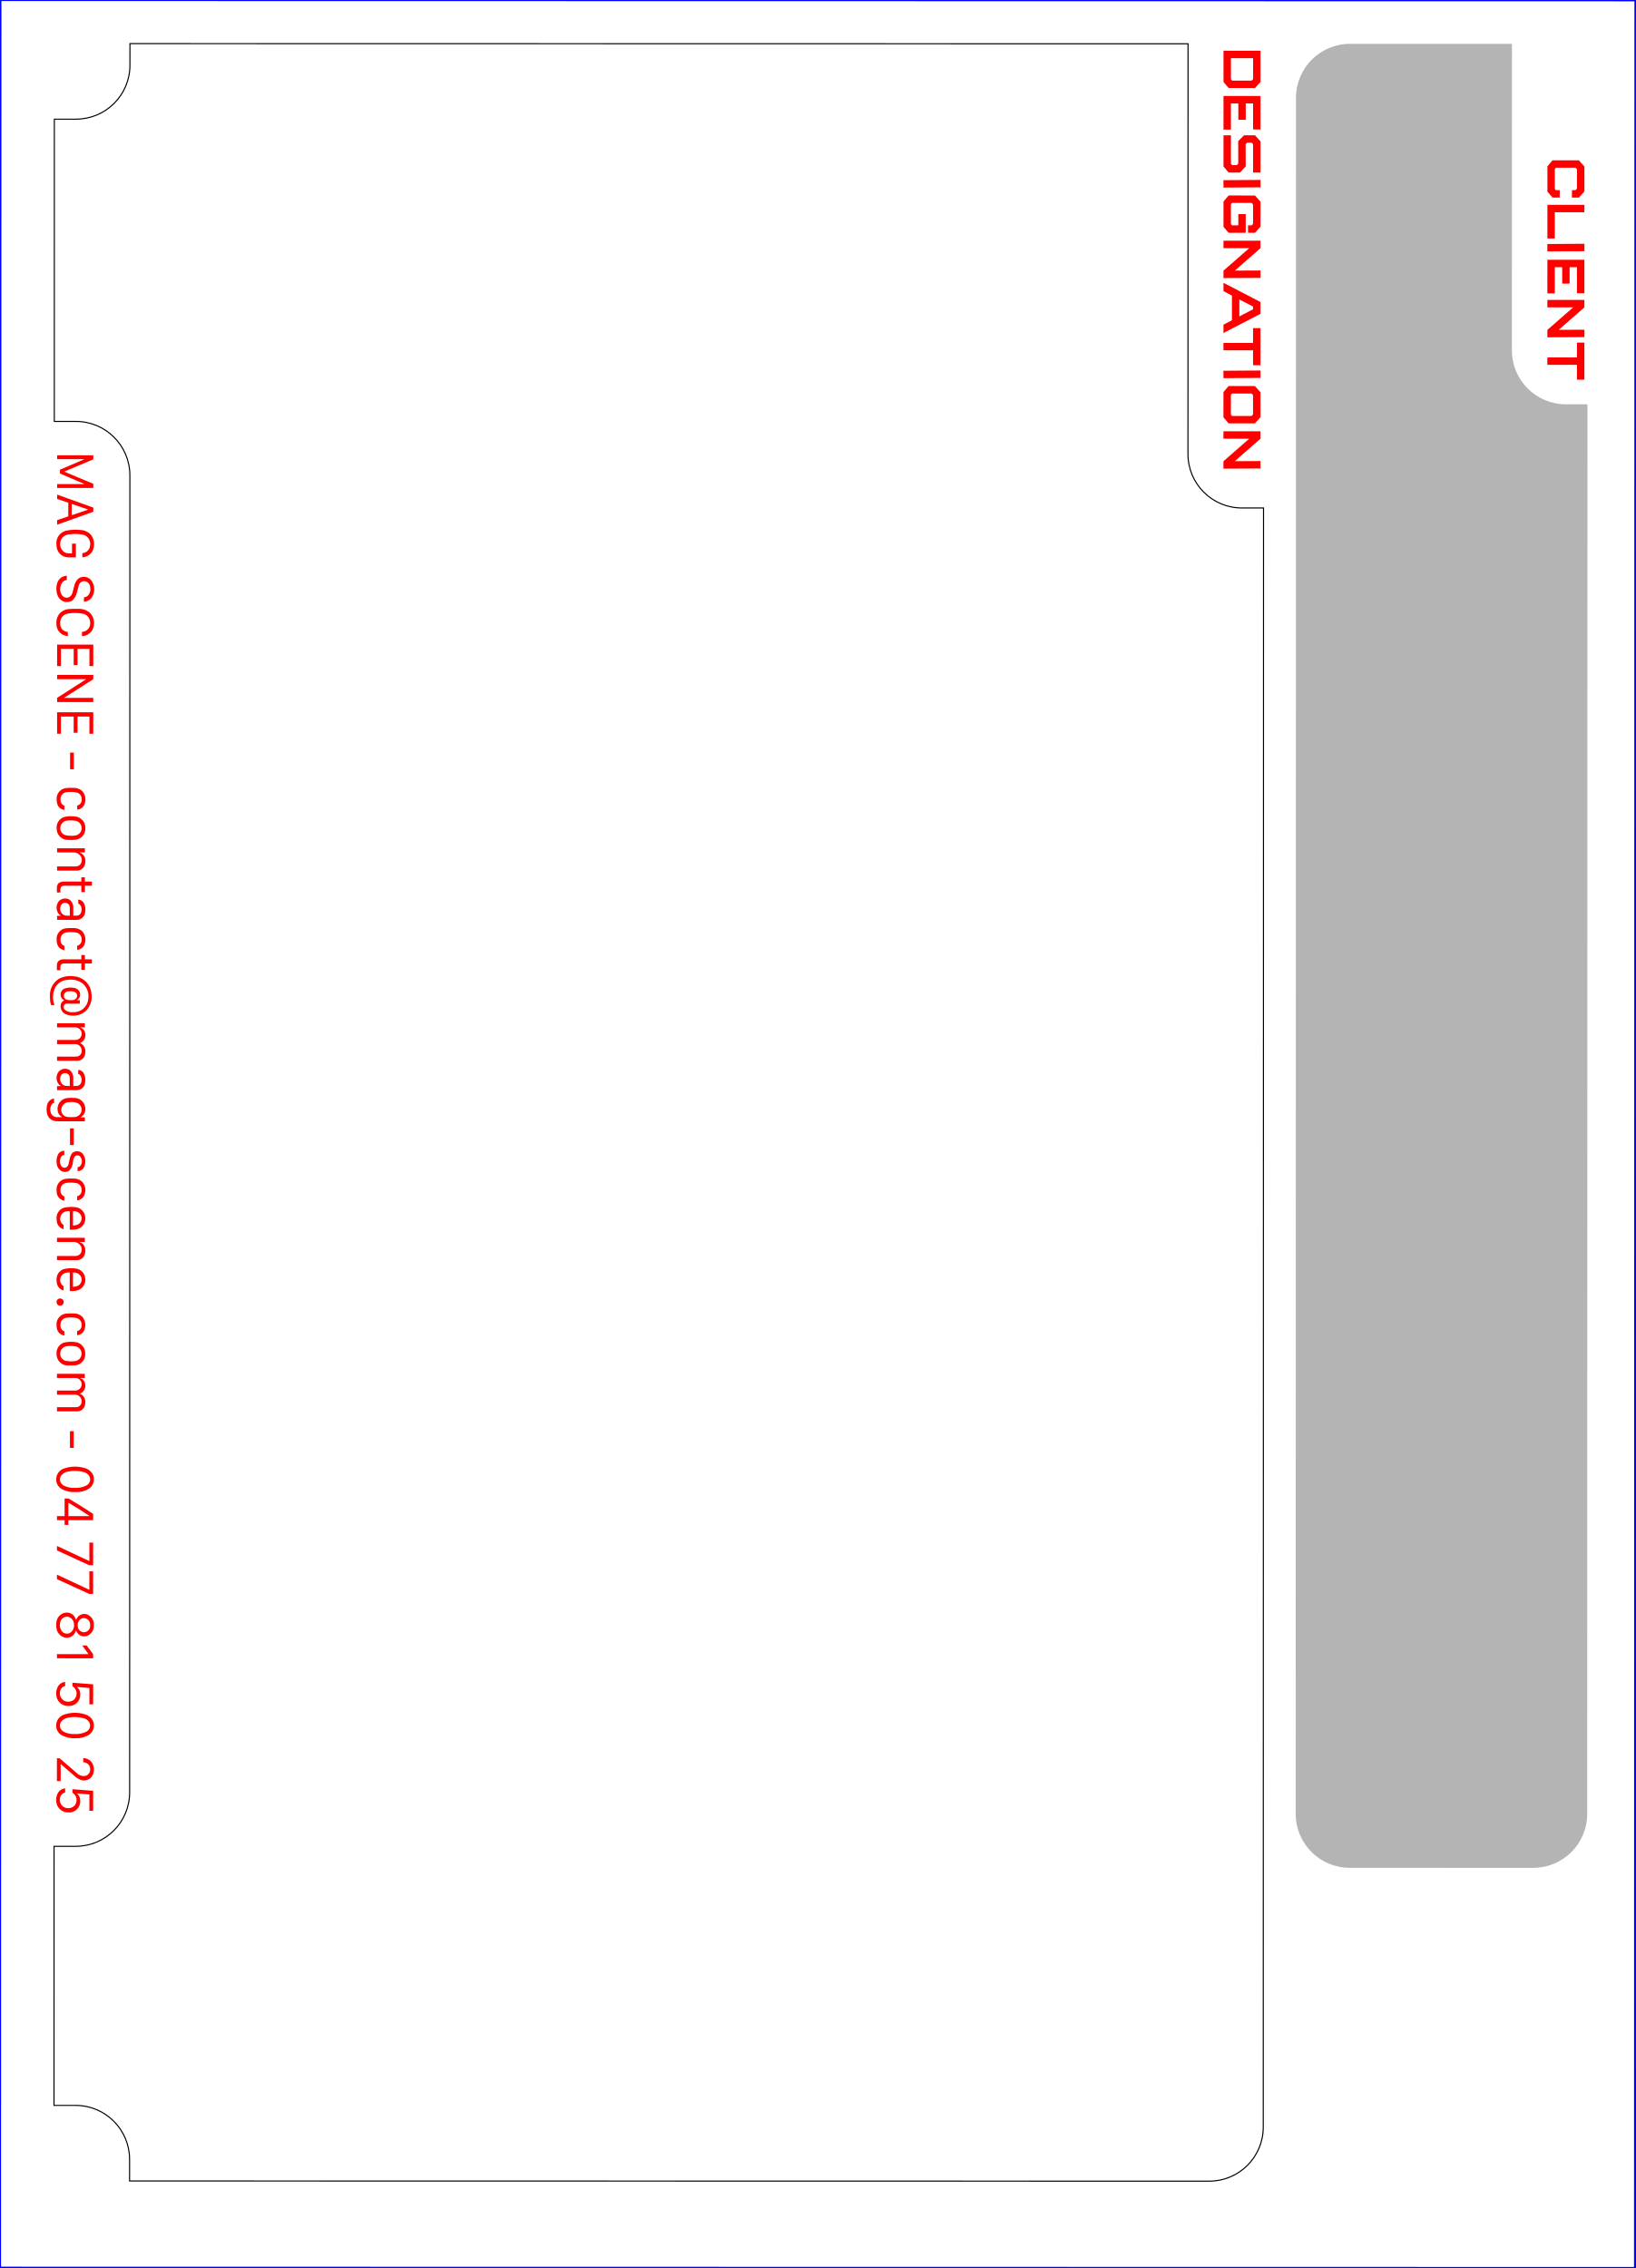
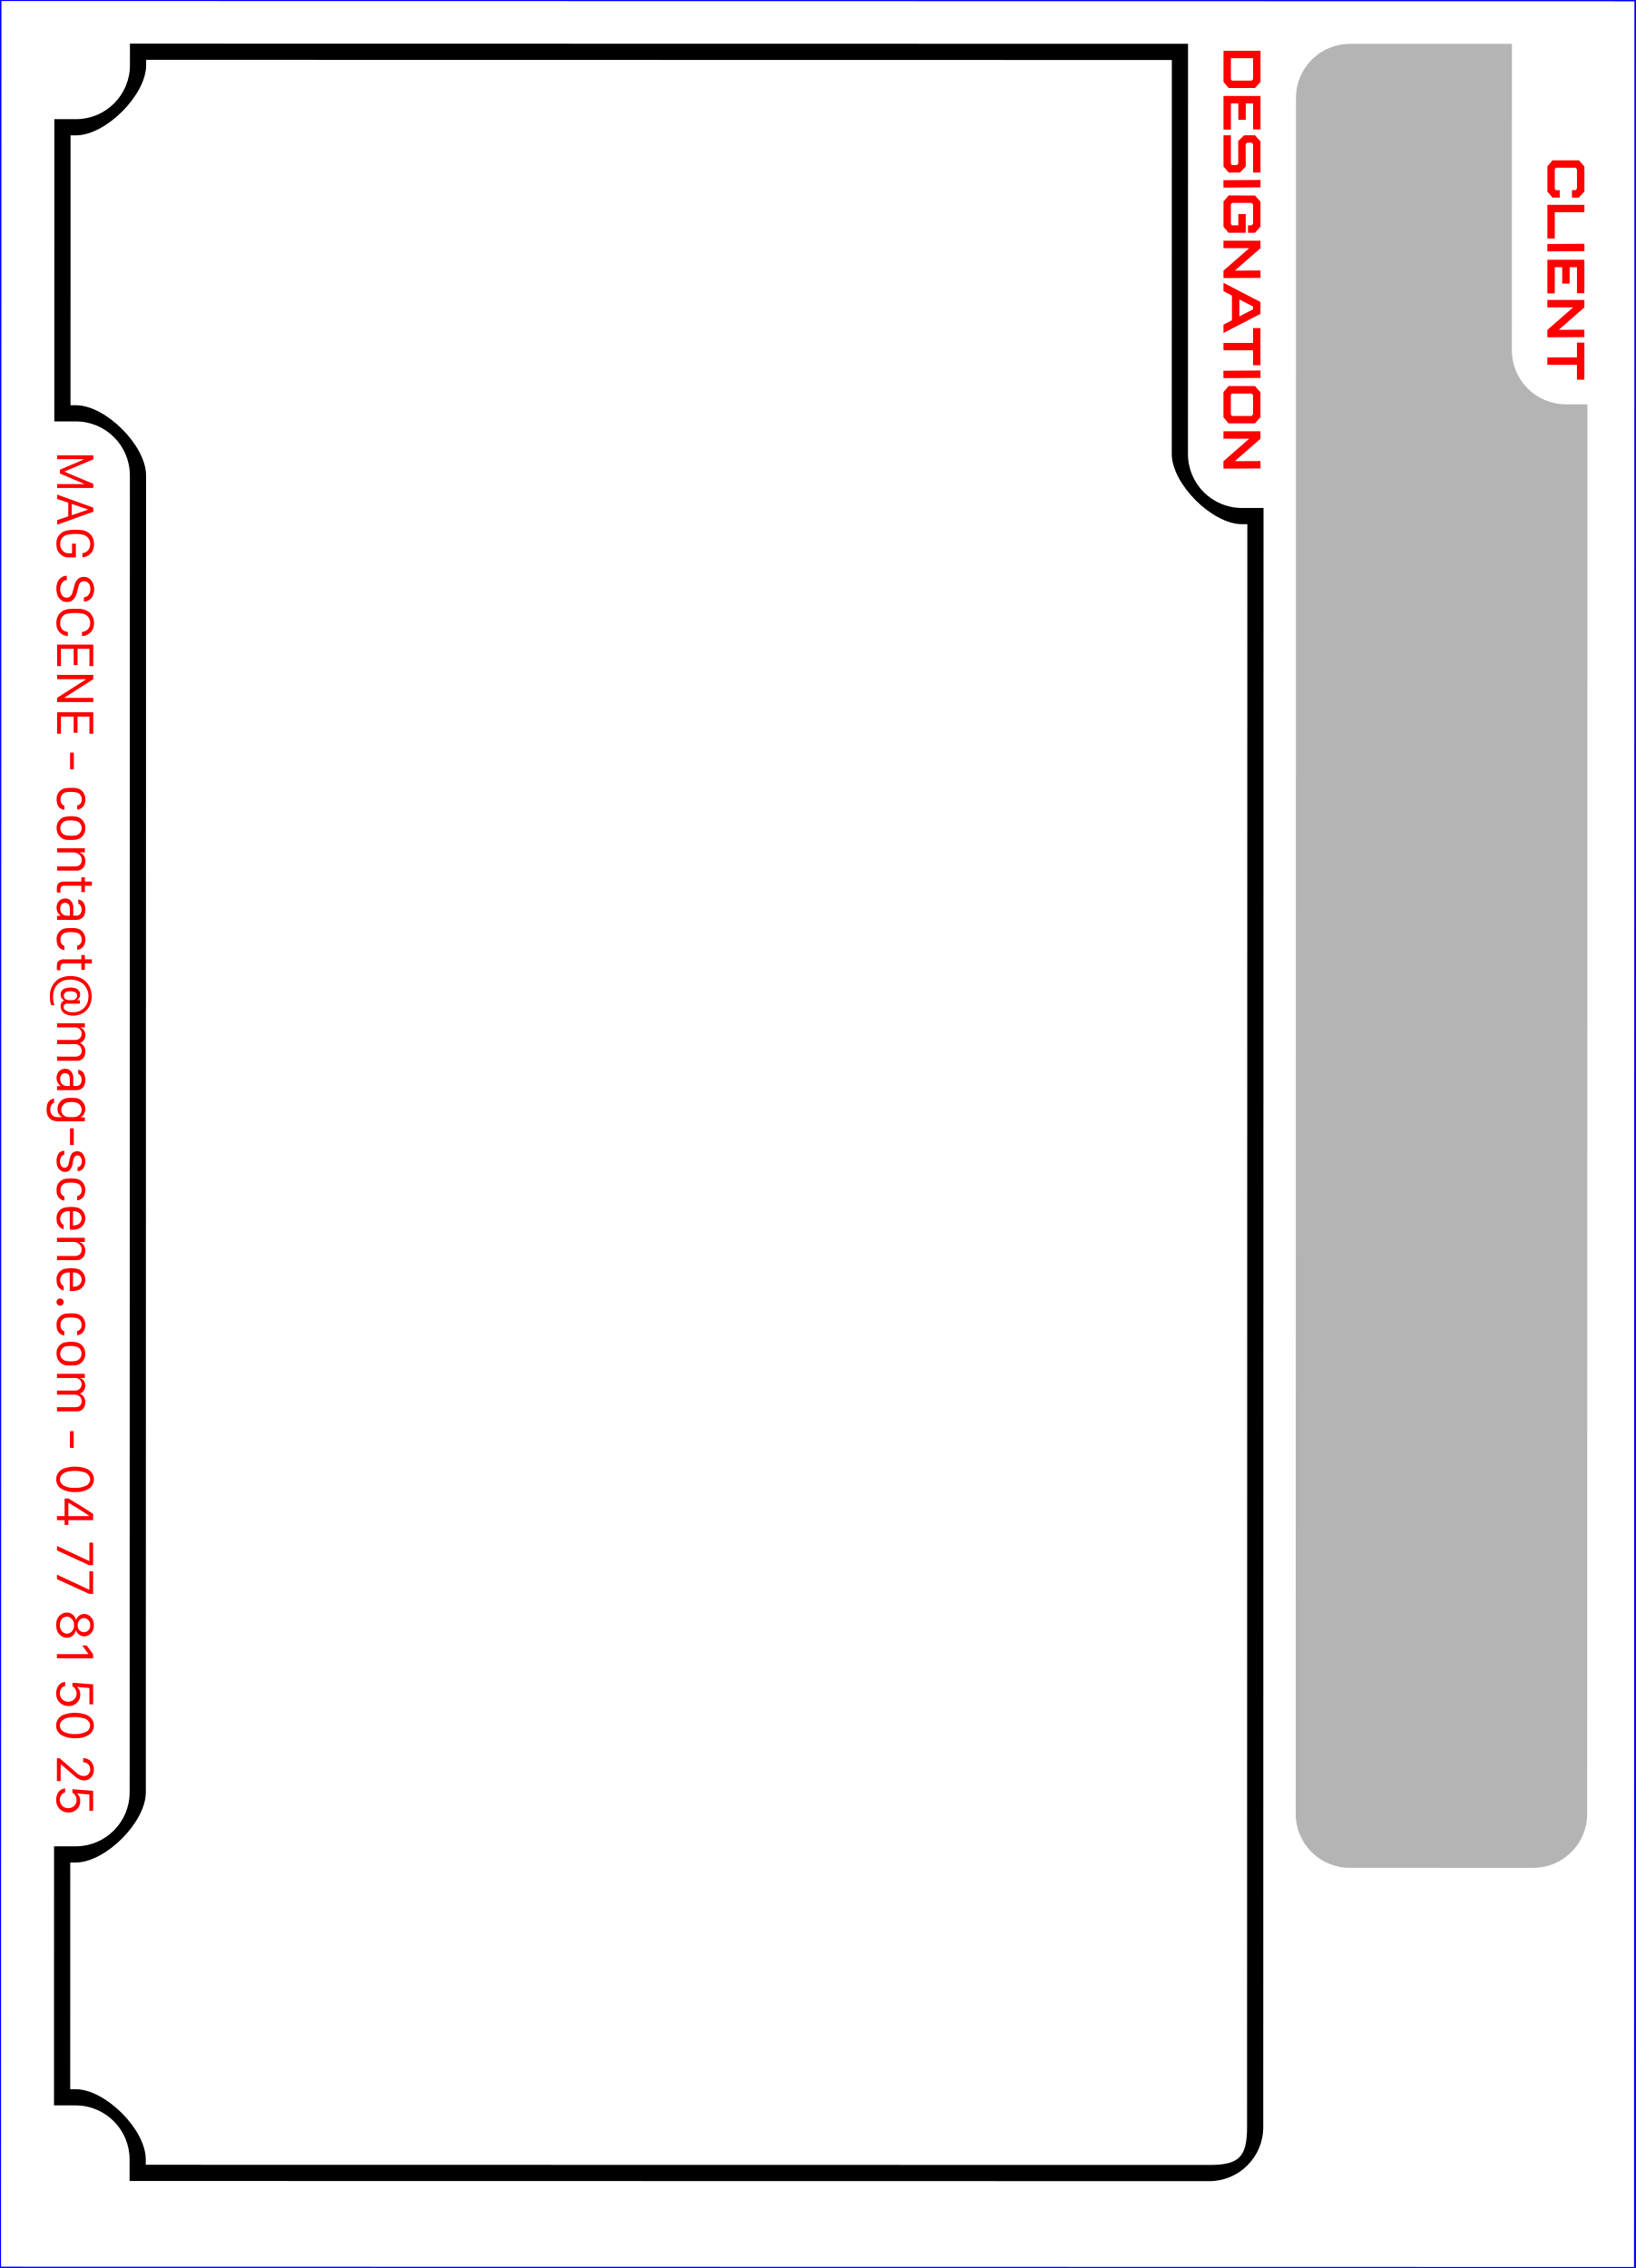
<svg xmlns="http://www.w3.org/2000/svg" width="151.476mm" height="210.103mm" viewBox="26.982 -203.052 151.476 210.103">
  <path transform="matrix(-0.000168,0.961539,0.961539,0.000168,172.7351,-178.0384)" style="stroke:none;fill:#ff0000;fill-rule:evenodd" d="M-1.791,-2.532L-1.815,1.038L-2.529,1.032L-2.505,-2.538L-1.791,-2.532zM3.597,-0.048L5.769,-2.532L6.483,-2.532L6.465,1.038L5.751,1.032L5.763,-1.44L3.603,1.032L2.883,1.032L2.883,-2.532L3.597,-2.532L3.597,-0.048zM-6.975,-2.04L-6.975,-1.344L-7.695,-1.344L-7.695,-1.71L-7.821,-1.818L-9.723,-1.818L-9.855,-1.71L-9.855,0.18L-9.699,0.318L-7.845,0.318L-7.695,0.18L-7.695,-0.168L-6.975,-0.168L-6.975,0.498L-7.569,1.032L-9.975,1.032L-10.569,0.498L-10.569,-2.04L-9.987,-2.532L-7.557,-2.532L-6.975,-2.04zM-3.039,-1.818L-5.565,-1.818L-5.565,1.032L-6.279,1.032L-6.279,-2.532L-3.039,-2.532L-3.039,-1.818zM2.253,-1.818L-0.273,-1.818L-0.273,-1.104L1.311,-1.104L1.311,-0.39L-0.273,-0.39L-0.273,0.318L2.235,0.318L2.235,1.032L-0.987,1.032L-0.987,-2.532L2.253,-2.532L2.253,-1.818zM9.135,0.318L10.569,0.318L10.569,1.032L6.993,1.032L6.993,0.318L8.421,0.318L8.421,-2.532L9.135,-2.532L9.135,0.318z" />
  <path transform="matrix(-0.000168,0.961539,0.961539,0.000168,142.7353,-178.9929)" style="stroke:none;fill:#ff0000;fill-rule:evenodd" d="M-6.948,-2.532L-6.972,1.038L-7.686,1.032L-7.662,-2.538L-6.948,-2.532zM17.244,-0.048L19.416,-2.532L20.13,-2.532L20.112,1.038L19.398,1.032L19.41,-1.44L17.25,1.032L16.53,1.032L16.53,-2.532L17.244,-2.532L17.244,-0.048zM11.412,-2.532L11.388,1.038L10.674,1.032L10.698,-2.538L11.412,-2.532zM-1.116,-0.048L1.056,-2.532L1.77,-2.532L1.752,1.038L1.038,1.032L1.05,-1.44L-1.11,1.032L-1.83,1.032L-1.83,-2.532L-1.116,-2.532L-1.116,-0.048zM-16.542,-2.04L-16.542,0.498L-17.13,1.032L-20.13,1.032L-20.13,-2.532L-17.124,-2.532L-16.542,-2.04zM-8.4,-2.04L-8.4,-0.936L-8.994,-0.39L-11.136,-0.402L-11.274,-0.258L-11.274,0.18L-11.124,0.318L-8.4,0.318L-8.4,1.032L-11.4,1.032L-11.988,0.498L-11.988,-0.552L-11.43,-1.116L-9.27,-1.11L-9.114,-1.248L-9.114,-1.71L-9.246,-1.818L-11.988,-1.818L-11.988,-2.532L-8.982,-2.532L-8.4,-2.04zM-2.592,-2.04L-2.592,-0.39L-4.392,-0.39L-4.392,-1.104L-3.312,-1.104L-3.312,-1.71L-3.438,-1.818L-5.34,-1.818L-5.472,-1.71L-5.472,0.18L-5.316,0.318L-3.462,0.318L-3.312,0.18L-3.312,-0.168L-2.592,-0.168L-2.592,0.498L-3.186,1.032L-5.592,1.032L-6.186,0.498L-6.186,-2.04L-5.604,-2.532L-3.174,-2.532L-2.592,-2.04zM3.456,-1.716L5.832,-1.716L6.258,-2.532L7.062,-2.532L5.214,1.032L4.074,1.032L2.226,-2.532L3.03,-2.532L3.456,-1.716zM8.73,0.318L10.164,0.318L10.164,1.032L6.588,1.032L6.588,0.318L8.016,0.318L8.016,-2.532L8.73,-2.532L8.73,0.318zM-12.534,-1.818L-15.06,-1.818L-15.06,-1.104L-13.476,-1.104L-13.476,-0.39L-15.06,-0.39L-15.06,0.318L-12.552,0.318L-12.552,1.032L-15.774,1.032L-15.774,-2.532L-12.534,-2.532L-12.534,-1.818zM15.768,-2.04L15.768,0.498L15.174,1.032L12.768,1.032L12.174,0.498L12.174,-2.04L12.756,-2.532L15.186,-2.532L15.768,-2.04zM3.828,-1.002L4.512,0.318L4.776,0.318L5.466,-1.002L3.828,-1.002zM13.02,-1.818L12.894,-1.71L12.894,0.18L13.044,0.318L14.898,0.318L15.054,0.18L15.054,-1.71L14.922,-1.818L13.02,-1.818zM-19.416,-1.818L-19.416,0.318L-17.406,0.318L-17.256,0.18L-17.256,-1.71L-17.382,-1.818L-19.416,-1.818z" />
  <path transform="matrix(-0.000175,1,1,0.000175,34.98256,-98.01178)" style="stroke:none;fill:#ff0000;fill-rule:evenodd" d="M-50.256,-2.771L-50.021,-2.723C-49.74,-2.656,-49.5,-2.472,-49.362,-2.217C-49.227,-1.933,-49.242,-1.601,-49.4,-1.33C-49.592,-1.105,-49.853,-0.949,-50.143,-0.888L-50.729,-0.73C-50.879,-0.714,-51.016,-0.637,-51.105,-0.515C-51.193,-0.392,-51.223,-0.237,-51.191,-0.09C-51.117,0.163,-50.887,0.339,-50.623,0.344C-50.337,0.406,-50.04,0.315,-49.838,0.103C-49.761,0.005,-49.714,-0.113,-49.703,-0.237L-49.309,-0.237C-49.308,0.123,-49.525,0.448,-49.859,0.584C-50.351,0.819,-50.935,0.74,-51.347,0.381C-51.63,0.093,-51.685,-0.35,-51.479,-0.699C-51.317,-0.909,-51.086,-1.056,-50.828,-1.113L-50.229,-1.273C-50.007,-1.3,-49.812,-1.434,-49.708,-1.631C-49.622,-1.86,-49.696,-2.118,-49.89,-2.267C-50.287,-2.53,-50.81,-2.489,-51.161,-2.168C-51.246,-2.072,-51.299,-1.95,-51.31,-1.821L-51.705,-1.821C-51.695,-2.219,-51.438,-2.569,-51.062,-2.699C-50.803,-2.786,-50.527,-2.811,-50.256,-2.771zM45.744,-2.771C46.176,-2.733,46.539,-2.43,46.654,-2.011C46.761,-1.585,46.528,-1.146,46.115,-0.996L46.003,-0.96L46.003,-0.94L46.092,-0.905C46.455,-0.74,46.637,-0.329,46.514,0.05C46.363,0.466,45.954,0.732,45.512,0.701C45.114,0.723,44.74,0.512,44.553,0.16C44.379,-0.193,44.495,-0.622,44.823,-0.84C44.883,-0.882,44.949,-0.916,45.018,-0.94L45.018,-0.96L44.93,-0.987C44.504,-1.131,44.26,-1.579,44.369,-2.016C44.475,-2.432,44.833,-2.735,45.261,-2.771C45.421,-2.793,45.584,-2.793,45.744,-2.771zM59.957,-2.371L58.4,-2.371L58.4,-2.341L59.464,-1.112C59.674,-0.904,59.821,-0.641,59.887,-0.354C59.96,0.079,59.705,0.5,59.289,0.636C58.886,0.785,58.434,0.701,58.111,0.417C57.926,0.231,57.825,-0.022,57.832,-0.284L58.217,-0.284L58.217,-0.271C58.208,0.033,58.425,0.297,58.724,0.347C59.016,0.421,59.321,0.28,59.453,0.008C59.541,-0.307,59.451,-0.644,59.217,-0.874L57.843,-2.47L57.843,-2.718L59.957,-2.718L59.957,-2.371zM32.141,-2.781C32.439,-2.75,32.708,-2.585,32.87,-2.333C33.103,-1.924,33.211,-1.457,33.18,-0.987C33.202,-0.555,33.094,-0.127,32.87,0.243C32.572,0.687,31.987,0.836,31.514,0.586C31.281,0.453,31.102,0.245,31.005,-0.005C30.765,-0.678,30.765,-1.412,31.005,-2.085C31.124,-2.419,31.401,-2.672,31.745,-2.759C31.875,-2.788,32.008,-2.795,32.141,-2.781zM-54.388,-2.769C-53.83,-2.707,-53.407,-2.238,-53.404,-1.677L-53.404,-0.982L-54.679,-0.982L-54.679,-1.339L-53.782,-1.339C-53.771,-1.505,-53.776,-1.671,-53.798,-1.836C-53.904,-2.212,-54.26,-2.462,-54.65,-2.432C-55.063,-2.451,-55.429,-2.165,-55.51,-1.759C-55.604,-1.276,-55.602,-0.779,-55.504,-0.296C-55.38,0.147,-54.936,0.421,-54.483,0.333C-54.111,0.294,-53.82,-0.009,-53.798,-0.383L-53.413,-0.383C-53.428,-0.012,-53.625,0.328,-53.938,0.527C-54.4,0.778,-54.959,0.759,-55.403,0.479C-55.706,0.254,-55.901,-0.089,-55.937,-0.465C-55.995,-0.946,-55.974,-1.433,-55.875,-1.907C-55.732,-2.458,-55.214,-2.829,-54.646,-2.788L-54.388,-2.769zM-47.192,-2.782C-46.612,-2.772,-46.139,-2.309,-46.118,-1.729L-46.503,-1.729L-46.517,-1.871C-46.609,-2.232,-46.952,-2.471,-47.323,-2.432C-47.726,-2.456,-48.089,-2.189,-48.186,-1.797C-48.282,-1.308,-48.281,-0.805,-48.186,-0.315C-48.096,0.077,-47.742,0.353,-47.339,0.345C-47.126,0.359,-46.916,0.285,-46.758,0.141C-46.6,-0.003,-46.508,-0.205,-46.503,-0.419L-46.118,-0.419C-46.117,-0.016,-46.337,0.355,-46.689,0.55C-47.218,0.825,-47.863,0.726,-48.286,0.305C-48.536,-0.007,-48.661,-0.401,-48.637,-0.8C-48.648,-1.082,-48.641,-1.364,-48.616,-1.645C-48.586,-2.014,-48.398,-2.352,-48.101,-2.573C-47.831,-2.745,-47.51,-2.819,-47.192,-2.782zM54.945,-2.781C55.244,-2.75,55.512,-2.585,55.674,-2.333C55.907,-1.924,56.015,-1.457,55.984,-0.987C56.006,-0.555,55.898,-0.127,55.674,0.243C55.376,0.688,54.791,0.836,54.318,0.586C54.086,0.453,53.906,0.245,53.809,-0.005C53.569,-0.678,53.569,-1.412,53.809,-2.085C53.928,-2.419,54.206,-2.672,54.549,-2.759C54.679,-2.788,54.813,-2.795,54.945,-2.781zM61.866,-2.779C62.453,-2.725,62.893,-2.218,62.864,-1.629C62.876,-1.342,62.768,-1.063,62.565,-0.859C62.362,-0.655,62.083,-0.546,61.796,-0.557C61.54,-0.543,61.293,-0.648,61.125,-0.841L61.102,-0.841L61.194,0.289L62.707,0.289L62.707,0.636L60.856,0.636L60.708,-1.282L61.03,-1.282L61.142,-1.137C61.44,-0.829,61.928,-0.814,62.246,-1.102C62.503,-1.379,62.542,-1.793,62.341,-2.112C62.103,-2.454,61.64,-2.553,61.283,-2.339C61.142,-2.258,61.043,-2.119,61.012,-1.958L60.633,-1.958C60.658,-2.261,60.842,-2.527,61.116,-2.657C61.349,-2.77,61.609,-2.812,61.866,-2.779zM52.002,-2.779C52.589,-2.725,53.029,-2.218,53,-1.629C53.012,-1.342,52.904,-1.063,52.701,-0.859C52.499,-0.655,52.219,-0.546,51.932,-0.557C51.677,-0.543,51.429,-0.648,51.261,-0.841L51.238,-0.841L51.331,0.289L52.843,0.289L52.843,0.636L50.992,0.636L50.844,-1.282L51.166,-1.282L51.277,-1.137C51.576,-0.829,52.064,-0.814,52.382,-1.102C52.639,-1.379,52.678,-1.793,52.477,-2.112C52.238,-2.454,51.776,-2.553,51.418,-2.339C51.277,-2.257,51.179,-2.119,51.148,-1.958L50.769,-1.958C50.794,-2.261,50.978,-2.527,51.252,-2.657C51.485,-2.77,51.745,-2.812,52.002,-2.779zM-42.122,-0.041L-42.108,-0.041L-40.392,-2.718L-40.001,-2.718L-40.001,0.631L-40.392,0.631L-40.392,-2.046L-40.409,-2.046L-42.122,0.631L-42.517,0.631L-42.517,-2.718L-42.122,-2.718L-42.122,-0.041zM-37.065,-2.362L-38.661,-2.362L-38.661,-1.183L-37.155,-1.183L-37.155,-0.827L-38.661,-0.827L-38.661,0.275L-37.065,0.275L-37.065,0.631L-39.055,0.631L-39.055,-2.718L-37.065,-2.718L-37.065,-2.362zM39.957,0.266L39.957,0.631L37.865,0.631L37.865,0.284L39.564,0.284L39.564,0.257L38.174,-2.718L38.588,-2.718L39.957,0.266zM42.616,0.266L42.616,0.631L40.524,0.631L40.524,0.284L42.224,0.284L42.224,0.257L40.833,-2.718L41.248,-2.718L42.616,0.266zM-62.506,-0.223L-62.488,-0.223L-61.526,-2.461L-61.174,-2.461L-60.219,-0.223L-60.194,-0.223L-60.194,-2.718L-59.838,-2.718L-59.838,0.631L-60.219,0.631L-61.343,-2.051L-61.356,-2.051L-62.488,0.631L-62.864,0.631L-62.864,-2.718L-62.506,-2.718L-62.506,-0.223zM-43.337,-2.362L-44.933,-2.362L-44.933,-1.183L-43.427,-1.183L-43.427,-0.827L-44.933,-0.827L-44.933,0.275L-43.337,0.275L-43.337,0.631L-45.327,0.631L-45.327,-2.718L-43.337,-2.718L-43.337,-2.362zM48.579,0.631L48.193,0.631L47.396,0.036L47.396,-0.372L48.175,0.189L48.193,0.189L48.193,-2.718L48.579,-2.718L48.579,0.631zM-58.47,-1.686L-57.203,-1.686L-56.856,-2.718L-56.433,-2.718L-57.634,0.631L-58.015,0.631L-59.22,-2.718L-58.817,-2.718L-58.47,-1.686zM35.783,-2.01L36.225,-2.01L36.225,-1.663L35.783,-1.663L35.783,0.631L35.201,0.631C34.703,-0.117,34.228,-0.88,33.779,-1.659L33.779,-2.01L35.409,-2.01L35.409,-2.718L35.783,-2.718L35.783,-2.01zM-15.282,-2.736L-15.162,-2.722L-15.162,-2.405L-15.259,-2.411C-15.409,-2.436,-15.563,-2.41,-15.695,-2.335C-15.765,-2.246,-15.798,-2.132,-15.787,-2.019L-15.787,-0.471L-15.201,-0.471L-15.201,-0.142L-15.787,-0.142L-15.787,0.505L-16.172,0.505L-16.172,-0.142L-16.566,-0.142L-16.566,-0.471L-16.172,-0.471L-16.172,-2.001C-16.193,-2.197,-16.146,-2.394,-16.04,-2.559C-15.942,-2.664,-15.806,-2.725,-15.662,-2.73C-15.536,-2.741,-15.408,-2.743,-15.282,-2.736zM-22.482,-2.736L-22.362,-2.722L-22.362,-2.405L-22.459,-2.411C-22.609,-2.436,-22.763,-2.41,-22.896,-2.335C-22.966,-2.246,-22.998,-2.132,-22.987,-2.019L-22.987,-0.471L-22.401,-0.471L-22.401,-0.142L-22.987,-0.142L-22.987,0.505L-23.372,0.505L-23.372,-0.142L-23.767,-0.142L-23.767,-0.471L-23.372,-0.471L-23.372,-2.001C-23.393,-2.197,-23.347,-2.394,-23.24,-2.559C-23.142,-2.664,-23.006,-2.725,-22.862,-2.73C-22.736,-2.741,-22.609,-2.743,-22.482,-2.736zM-12.479,-3.371C-12.29,-3.369,-12.102,-3.331,-11.926,-3.261L-11.926,-2.957L-12.086,-3.012C-12.547,-3.14,-13.038,-3.112,-13.48,-2.93C-13.952,-2.705,-14.259,-2.234,-14.273,-1.711C-14.344,-1.23,-14.222,-0.74,-13.934,-0.348C-13.571,0.073,-13.012,0.27,-12.466,0.167C-11.748,0.091,-11.219,-0.544,-11.275,-1.264C-11.246,-1.523,-11.321,-1.782,-11.483,-1.986C-11.608,-2.128,-11.822,-2.148,-11.972,-2.032C-12.033,-1.972,-12.067,-1.889,-12.063,-1.803L-12.063,-0.611L-12.39,-0.611L-12.39,-0.883L-12.411,-0.883L-12.47,-0.772C-12.669,-0.552,-13,-0.513,-13.246,-0.68C-13.401,-0.791,-13.503,-0.962,-13.525,-1.152C-13.585,-1.453,-13.56,-1.766,-13.451,-2.053C-13.319,-2.329,-13.001,-2.46,-12.712,-2.358C-12.56,-2.316,-12.436,-2.205,-12.377,-2.058L-12.354,-2.058L-12.334,-2.121C-12.223,-2.309,-12.012,-2.414,-11.795,-2.389C-11.491,-2.382,-11.217,-2.202,-11.091,-1.924C-10.816,-1.283,-10.94,-0.541,-11.409,-0.025C-11.837,0.376,-12.427,0.557,-13.007,0.466C-13.851,0.392,-14.521,-0.277,-14.595,-1.122C-14.667,-1.597,-14.594,-2.084,-14.385,-2.517C-14.04,-3.089,-13.404,-3.421,-12.737,-3.378L-12.479,-3.371zM45.376,-0.79L45.254,-0.759C44.973,-0.67,44.806,-0.381,44.87,-0.093C44.948,0.192,45.217,0.381,45.512,0.358C45.676,0.376,45.841,0.325,45.965,0.216C46.09,0.107,46.163,-0.049,46.167,-0.214C46.167,-0.51,45.943,-0.759,45.648,-0.79C45.558,-0.803,45.467,-0.803,45.376,-0.79zM54.636,-2.418L54.483,-2.351C54.261,-2.183,54.115,-1.934,54.076,-1.658C53.984,-1.174,54.006,-0.677,54.142,-0.204C54.21,0.045,54.394,0.244,54.636,0.331C54.935,0.412,55.249,0.27,55.386,-0.007C55.549,-0.347,55.623,-0.723,55.599,-1.1C55.616,-1.44,55.542,-1.78,55.386,-2.083C55.248,-2.359,54.934,-2.5,54.636,-2.418zM31.832,-2.418L31.679,-2.351C31.457,-2.183,31.311,-1.934,31.272,-1.658C31.18,-1.174,31.202,-0.677,31.338,-0.204C31.405,0.045,31.59,0.244,31.832,0.331C32.13,0.412,32.444,0.27,32.582,-0.007C32.745,-0.347,32.818,-0.723,32.794,-1.1C32.812,-1.44,32.738,-1.78,32.582,-2.083C32.444,-2.359,32.13,-2.5,31.832,-2.418zM34.183,-1.663L34.183,-1.634C34.562,-0.982,34.964,-0.344,35.388,0.279L35.409,0.279L35.409,-1.663L34.183,-1.663zM-58.357,-1.368L-57.841,0.149L-57.828,0.149L-57.312,-1.368L-58.357,-1.368zM-4.953,-2.736L-4.749,-2.663C-4.621,-2.596,-4.514,-2.495,-4.439,-2.371L-4.426,-2.371L-4.426,-2.718L-4.05,-2.718L-4.05,-0.949C-4.037,-0.739,-4.107,-0.532,-4.248,-0.375C-4.388,-0.219,-4.585,-0.125,-4.795,-0.114C-5.09,-0.062,-5.394,-0.117,-5.653,-0.267C-5.818,-0.378,-5.921,-0.559,-5.932,-0.757L-5.558,-0.757L-5.486,-0.622C-5.325,-0.471,-5.099,-0.41,-4.883,-0.456C-4.757,-0.461,-4.638,-0.515,-4.554,-0.609C-4.471,-0.703,-4.43,-0.828,-4.439,-0.953L-4.439,-1.217L-5.129,-1.217C-5.44,-1.188,-5.744,-1.324,-5.929,-1.575C-6.105,-1.891,-6.051,-2.285,-5.796,-2.542C-5.562,-2.737,-5.249,-2.81,-4.953,-2.736zM-20.728,-2.736L-20.524,-2.663C-20.396,-2.596,-20.289,-2.495,-20.215,-2.371L-20.201,-2.371L-20.201,-2.718L-19.825,-2.718L-19.825,-0.949C-19.812,-0.739,-19.883,-0.532,-20.023,-0.375C-20.163,-0.218,-20.36,-0.125,-20.57,-0.114C-20.865,-0.062,-21.169,-0.116,-21.428,-0.267C-21.593,-0.378,-21.696,-0.559,-21.707,-0.757L-21.333,-0.757L-21.261,-0.622C-21.008,-0.404,-20.641,-0.383,-20.365,-0.572C-20.259,-0.669,-20.204,-0.81,-20.215,-0.953L-20.215,-1.217L-20.904,-1.217C-21.215,-1.188,-21.519,-1.324,-21.705,-1.575C-21.88,-1.891,-21.826,-2.285,-21.571,-2.542C-21.337,-2.738,-21.024,-2.81,-20.728,-2.736zM-17.79,-2.747L-17.597,-2.707C-17.284,-2.627,-17.055,-2.359,-17.026,-2.037L-17.411,-2.037L-17.441,-2.122C-17.556,-2.319,-17.779,-2.428,-18.006,-2.398C-18.328,-2.417,-18.613,-2.188,-18.663,-1.87C-18.71,-1.547,-18.702,-1.218,-18.639,-0.898C-18.565,-0.614,-18.299,-0.423,-18.006,-0.444C-17.736,-0.41,-17.484,-0.59,-17.429,-0.856L-17.044,-0.856C-17.072,-0.529,-17.297,-0.252,-17.612,-0.159C-18.017,-0.016,-18.468,-0.11,-18.783,-0.401C-18.978,-0.621,-19.08,-0.909,-19.065,-1.204C-19.076,-1.434,-19.071,-1.665,-19.048,-1.894C-18.987,-2.412,-18.531,-2.793,-18.011,-2.761L-17.79,-2.747zM-2.035,-3.668C-1.684,-3.649,-1.375,-3.43,-1.241,-3.105C-1.19,-2.961,-1.165,-2.81,-1.167,-2.657L-1.167,-0.142L-1.532,-0.142L-1.532,-0.527L-1.55,-0.527L-1.594,-0.445C-1.807,-0.164,-2.167,-0.036,-2.51,-0.12C-3.008,-0.214,-3.358,-0.664,-3.329,-1.169C-3.355,-1.416,-3.343,-1.666,-3.294,-1.91C-3.17,-2.429,-2.658,-2.759,-2.133,-2.657C-1.894,-2.63,-1.684,-2.483,-1.575,-2.267L-1.55,-2.267L-1.55,-2.662C-1.535,-2.823,-1.582,-2.985,-1.685,-3.11C-1.788,-3.236,-1.937,-3.314,-2.099,-3.331C-2.327,-3.381,-2.566,-3.328,-2.753,-3.188C-2.813,-3.139,-2.854,-3.071,-2.869,-2.995L-3.272,-2.995C-3.232,-3.31,-2.999,-3.566,-2.689,-3.636C-2.475,-3.687,-2.253,-3.698,-2.035,-3.668zM-26.074,-1.273C-26.104,-0.956,-25.943,-0.652,-25.665,-0.496C-25.42,-0.38,-25.129,-0.42,-24.926,-0.6C-24.817,-0.731,-24.762,-0.9,-24.774,-1.07L-24.774,-2.718L-24.389,-2.718L-24.389,-0.949C-24.351,-0.53,-24.658,-0.158,-25.076,-0.115C-25.353,-0.054,-25.643,-0.123,-25.862,-0.303C-25.95,-0.391,-26.014,-0.499,-26.049,-0.618L-26.074,-0.618L-26.074,-0.142L-26.458,-0.142L-26.458,-2.718L-26.074,-2.718L-26.074,-1.273zM-28.095,-2.742L-27.888,-2.686C-27.464,-2.516,-27.198,-2.09,-27.232,-1.634C-27.222,-1.415,-27.228,-1.195,-27.251,-0.978C-27.328,-0.452,-27.793,-0.072,-28.323,-0.102C-28.854,-0.08,-29.315,-0.46,-29.397,-0.985C-29.451,-1.359,-29.432,-1.739,-29.341,-2.105C-29.181,-2.523,-28.769,-2.788,-28.323,-2.761L-28.095,-2.742zM22.613,-1.052C22.597,-0.839,22.702,-0.636,22.883,-0.522C23.064,-0.409,23.293,-0.403,23.48,-0.506C23.667,-0.61,23.782,-0.807,23.778,-1.021L23.778,-2.718L24.161,-2.718L24.161,-1.057C24.154,-0.894,24.215,-0.735,24.329,-0.618C24.442,-0.5,24.599,-0.435,24.763,-0.437C25.034,-0.411,25.277,-0.606,25.311,-0.876L25.319,-0.996L25.319,-2.718L25.705,-2.718L25.705,-0.904C25.719,-0.711,25.659,-0.52,25.535,-0.373C25.411,-0.225,25.233,-0.133,25.041,-0.114C24.687,-0.028,24.317,-0.176,24.119,-0.482L24.068,-0.583L24.048,-0.583L24.012,-0.484C23.824,-0.163,23.438,-0.015,23.083,-0.129C22.869,-0.178,22.698,-0.339,22.638,-0.55L22.613,-0.55L22.613,-0.142L22.229,-0.142L22.229,-2.718L22.613,-2.718L22.613,-1.052zM-30.777,-2.747L-30.584,-2.707C-30.271,-2.627,-30.042,-2.359,-30.014,-2.037L-30.399,-2.037L-30.428,-2.122C-30.544,-2.319,-30.767,-2.428,-30.994,-2.398C-31.316,-2.418,-31.6,-2.189,-31.65,-1.87C-31.697,-1.547,-31.689,-1.218,-31.626,-0.898C-31.552,-0.614,-31.286,-0.423,-30.994,-0.444C-30.723,-0.41,-30.472,-0.59,-30.417,-0.856L-30.032,-0.856C-30.06,-0.529,-30.285,-0.252,-30.6,-0.159C-31.005,-0.016,-31.455,-0.11,-31.77,-0.401C-31.966,-0.621,-32.068,-0.909,-32.053,-1.204C-32.065,-1.434,-32.058,-1.665,-32.035,-1.894C-31.974,-2.412,-31.519,-2.793,-30.999,-2.761L-30.777,-2.747zM20.592,-2.742C21.122,-2.651,21.496,-2.17,21.454,-1.634C21.464,-1.415,21.458,-1.196,21.436,-0.978C21.359,-0.452,20.894,-0.072,20.364,-0.102C19.833,-0.08,19.371,-0.46,19.29,-0.985C19.236,-1.359,19.255,-1.739,19.346,-2.105C19.506,-2.523,19.918,-2.788,20.364,-2.761L20.592,-2.742zM17.909,-2.747C18.25,-2.728,18.545,-2.502,18.652,-2.178L18.673,-2.037L18.288,-2.037L18.258,-2.122C18.143,-2.32,17.92,-2.428,17.693,-2.398C17.371,-2.418,17.087,-2.188,17.037,-1.87C16.99,-1.547,16.998,-1.218,17.061,-0.898C17.135,-0.614,17.401,-0.424,17.693,-0.444C17.963,-0.409,18.215,-0.589,18.27,-0.856L18.655,-0.856C18.627,-0.529,18.402,-0.252,18.087,-0.159C17.682,-0.016,17.232,-0.11,16.917,-0.401C16.721,-0.621,16.619,-0.909,16.634,-1.204C16.623,-1.434,16.629,-1.665,16.651,-1.894C16.712,-2.412,17.168,-2.793,17.688,-2.761L17.909,-2.747zM13.749,-2.745C14.112,-2.715,14.419,-2.46,14.513,-2.107L14.105,-2.107L14.077,-2.169C13.876,-2.416,13.533,-2.497,13.243,-2.365C12.98,-2.236,12.821,-1.96,12.843,-1.667L12.843,-1.537L14.552,-1.537C14.58,-1.277,14.556,-1.014,14.479,-0.765C14.299,-0.28,13.787,-0.004,13.283,-0.121C12.855,-0.201,12.528,-0.548,12.474,-0.98C12.422,-1.354,12.44,-1.734,12.527,-2.101C12.674,-2.523,13.087,-2.794,13.533,-2.761L13.749,-2.745zM2.727,-2.748C3.03,-2.733,3.304,-2.562,3.451,-2.296C3.569,-2.063,3.547,-1.783,3.393,-1.571C3.181,-1.379,2.909,-1.266,2.623,-1.251L2.614,-1.246L2.571,-1.239C2.387,-1.231,2.21,-1.163,2.067,-1.045C1.965,-0.918,1.963,-0.739,2.061,-0.609C2.303,-0.376,2.676,-0.35,2.948,-0.547C3.031,-0.613,3.082,-0.709,3.092,-0.813L3.453,-0.813C3.454,-0.56,3.308,-0.328,3.079,-0.219C2.645,-0,2.122,-0.075,1.767,-0.407C1.553,-0.672,1.557,-1.052,1.777,-1.312C1.941,-1.435,2.131,-1.516,2.333,-1.548L2.701,-1.627C2.863,-1.641,3.011,-1.726,3.104,-1.859C3.18,-2.016,3.135,-2.204,2.998,-2.311C2.708,-2.497,2.334,-2.487,2.055,-2.286C1.996,-2.22,1.958,-2.138,1.947,-2.051L1.568,-2.051C1.562,-2.317,1.722,-2.558,1.969,-2.656C2.209,-2.755,2.471,-2.786,2.727,-2.748zM10.011,-1.273C9.981,-0.956,10.141,-0.651,10.42,-0.496C10.665,-0.38,10.955,-0.42,11.159,-0.6C11.268,-0.731,11.323,-0.9,11.311,-1.07L11.311,-2.718L11.696,-2.718L11.696,-0.949C11.734,-0.53,11.427,-0.158,11.009,-0.115C10.732,-0.054,10.442,-0.123,10.222,-0.303C10.135,-0.391,10.071,-0.499,10.035,-0.618L10.011,-0.618L10.011,-0.142L9.627,-0.142L9.627,-2.718L10.011,-2.718L10.011,-1.273zM-9.864,-1.052C-9.88,-0.839,-9.775,-0.636,-9.594,-0.523C-9.413,-0.409,-9.184,-0.403,-8.997,-0.507C-8.81,-0.61,-8.694,-0.807,-8.699,-1.021L-8.699,-2.718L-8.316,-2.718L-8.316,-1.057C-8.323,-0.894,-8.262,-0.735,-8.148,-0.618C-8.034,-0.501,-7.877,-0.435,-7.714,-0.437C-7.443,-0.411,-7.2,-0.606,-7.167,-0.876L-7.157,-0.996L-7.157,-2.718L-6.772,-2.718L-6.772,-0.904C-6.757,-0.711,-6.817,-0.52,-6.942,-0.373C-7.066,-0.225,-7.244,-0.133,-7.436,-0.114C-7.79,-0.028,-8.16,-0.176,-8.357,-0.482L-8.408,-0.583L-8.429,-0.583L-8.464,-0.484C-8.652,-0.163,-9.038,-0.015,-9.393,-0.129C-9.607,-0.178,-9.778,-0.339,-9.839,-0.55L-9.864,-0.55L-9.864,-0.142L-10.247,-0.142L-10.247,-2.718L-9.864,-2.718L-9.864,-1.052zM5.416,-2.747C5.756,-2.728,6.051,-2.502,6.158,-2.178L6.179,-2.037L5.794,-2.037L5.765,-2.122C5.649,-2.319,5.426,-2.428,5.199,-2.398C4.877,-2.418,4.592,-2.189,4.543,-1.87C4.496,-1.547,4.504,-1.218,4.566,-0.898C4.641,-0.614,4.907,-0.423,5.199,-0.444C5.469,-0.41,5.721,-0.59,5.776,-0.856L6.161,-0.856C6.133,-0.529,5.908,-0.252,5.593,-0.159C5.188,-0.016,4.738,-0.11,4.423,-0.401C4.227,-0.621,4.125,-0.909,4.14,-1.204C4.128,-1.434,4.134,-1.665,4.158,-1.894C4.218,-2.412,4.674,-2.793,5.194,-2.761L5.416,-2.747zM8.069,-2.745C8.433,-2.715,8.739,-2.46,8.834,-2.107L8.426,-2.107L8.398,-2.169C8.234,-2.381,7.959,-2.474,7.7,-2.405C7.362,-2.327,7.134,-2.013,7.164,-1.667L7.164,-1.537L8.873,-1.537C8.901,-1.277,8.876,-1.014,8.799,-0.765C8.62,-0.28,8.108,-0.004,7.604,-0.121C7.176,-0.201,6.849,-0.548,6.795,-0.98C6.743,-1.354,6.761,-1.734,6.848,-2.101C6.995,-2.523,7.408,-2.794,7.854,-2.761L8.069,-2.745zM-2.374,-2.314C-2.733,-2.223,-2.974,-1.886,-2.943,-1.517C-2.975,-1.268,-2.938,-1.015,-2.835,-0.787C-2.656,-0.481,-2.277,-0.357,-1.953,-0.499C-1.698,-0.632,-1.543,-0.9,-1.555,-1.188C-1.545,-1.373,-1.548,-1.56,-1.566,-1.745C-1.6,-2.08,-1.885,-2.334,-2.222,-2.328L-2.374,-2.314zM7.164,-1.239L7.164,-1.194C7.138,-0.903,7.294,-0.625,7.556,-0.495C7.841,-0.367,8.177,-0.46,8.355,-0.717C8.45,-0.874,8.494,-1.056,8.482,-1.239L7.164,-1.239zM-28.43,-2.412C-28.776,-2.362,-29.032,-2.063,-29.028,-1.714C-29.055,-1.453,-29.04,-1.189,-28.984,-0.933C-28.901,-0.638,-28.629,-0.437,-28.322,-0.444C-27.957,-0.442,-27.654,-0.726,-27.632,-1.09C-27.598,-1.371,-27.61,-1.656,-27.667,-1.933C-27.757,-2.267,-28.09,-2.475,-28.43,-2.412zM12.843,-1.239L12.843,-1.194C12.817,-0.903,12.973,-0.625,13.234,-0.495C13.52,-0.367,13.856,-0.46,14.034,-0.717C14.129,-0.874,14.173,-1.056,14.162,-1.239L12.843,-1.239zM20.257,-2.412C19.911,-2.362,19.655,-2.063,19.659,-1.714C19.632,-1.453,19.647,-1.189,19.703,-0.933C19.786,-0.638,20.058,-0.437,20.365,-0.444C20.73,-0.442,21.033,-0.726,21.055,-1.09C21.089,-1.371,21.078,-1.656,21.02,-1.933C20.93,-2.267,20.597,-2.475,20.257,-2.412zM-12.889,-2.081C-13.075,-2.035,-13.205,-1.866,-13.202,-1.675C-13.228,-1.479,-13.211,-1.28,-13.152,-1.091C-13.083,-0.918,-12.898,-0.822,-12.717,-0.865C-12.499,-0.93,-12.361,-1.143,-12.39,-1.368C-12.368,-1.544,-12.389,-1.722,-12.453,-1.888C-12.536,-2.045,-12.716,-2.124,-12.889,-2.081zM45.35,-2.438L45.202,-2.404C44.872,-2.32,44.668,-1.988,44.741,-1.655C44.844,-1.323,45.165,-1.108,45.512,-1.138C45.809,-1.117,46.092,-1.27,46.238,-1.53C46.357,-1.785,46.289,-2.088,46.072,-2.267C45.865,-2.422,45.604,-2.484,45.35,-2.438zM1.032,-1.169L-0.512,-1.169L-0.512,-1.517L1.032,-1.517L1.032,-1.169zM29.087,-1.169L27.543,-1.169L27.543,-1.517L29.087,-1.517L29.087,-1.169zM-33.777,-1.169L-35.321,-1.169L-35.321,-1.517L-33.777,-1.517L-33.777,-1.169zM-5.201,-2.419C-5.394,-2.413,-5.561,-2.283,-5.615,-2.097C-5.669,-1.911,-5.597,-1.712,-5.437,-1.603C-5.338,-1.556,-5.23,-1.533,-5.12,-1.537L-4.439,-1.537C-4.43,-1.677,-4.434,-1.818,-4.451,-1.958C-4.527,-2.247,-4.795,-2.443,-5.093,-2.427L-5.201,-2.419zM-20.976,-2.419C-21.169,-2.413,-21.337,-2.283,-21.39,-2.097C-21.444,-1.911,-21.372,-1.712,-21.212,-1.603C-21.114,-1.556,-21.005,-1.533,-20.896,-1.537L-20.215,-1.537C-20.205,-1.677,-20.209,-1.818,-20.227,-1.958C-20.302,-2.247,-20.57,-2.443,-20.868,-2.427L-20.976,-2.419zM15.648,-2.755C15.805,-2.725,15.917,-2.588,15.917,-2.429C15.917,-2.271,15.805,-2.134,15.648,-2.104C15.492,-2.071,15.335,-2.155,15.274,-2.303C15.24,-2.384,15.24,-2.475,15.273,-2.557C15.307,-2.638,15.371,-2.703,15.452,-2.737C15.515,-2.761,15.583,-2.767,15.648,-2.755z" />
  <rect transform="matrix(-0.000176,1,1.009592,0.000175,102.7196,-97.99999)" style="stroke:#0000ff;stroke-width:0.05mm;fill:none" x="-105.039" y="-75" width="210.077" height="150" />
-   <path transform="matrix(1,0,0,-1,0,0)" style="stroke:#000000;stroke-width:0.1;fill:none;fill-rule:evenodd" d="M34.012,164.012C36.773,164.011,39.011,161.772,39.011,159.011L38.989,37.011C38.989,34.25,36.75,32.011,33.988,32.012L31.988,32.012L31.984,8.012L33.984,8.012C36.746,8.011,38.984,5.772,38.983,3.011L38.983,1.011L138.983,0.994C141.745,0.993,143.983,3.231,143.984,5.993L144.01,155.993L142.01,155.993C139.249,155.994,137.011,158.232,137.011,160.994L137.018,198.994L39.018,199.011L39.017,197.011C39.017,194.25,36.778,192.011,34.016,192.012L32.016,192.012L32.012,164.012L34.012,164.012z" />
+   <path transform="matrix(1,0,0,-1,0,0)" style="stroke:none;fill:#000000;fill-rule:evenodd" d="M34.012,164.012C36.773,164.011,39.011,161.772,39.011,159.011L38.989,37.011C38.989,34.25,36.75,32.011,33.988,32.012L31.988,32.012L31.984,8.012L33.984,8.012C36.746,8.011,38.984,5.772,38.983,3.011L38.983,1.011L138.983,0.994C141.745,0.993,143.983,3.231,143.984,5.993L144.01,155.993L142.01,155.993C139.249,155.994,137.011,158.232,137.011,160.994L137.018,198.994L39.018,199.011L39.017,197.011C39.017,194.25,36.778,192.011,34.016,192.012L32.016,192.012L32.012,164.012L34.012,164.012zM34.012,165.512C36.773,165.511,40.511,161.772,40.511,159.011L40.489,37.011C40.489,34.249,36.75,30.511,33.988,30.512L33.488,30.512L33.485,9.512L33.985,9.512C36.746,9.511,40.484,5.772,40.483,3.011L40.483,2.511L138.983,2.494C141.745,2.493,142.483,3.232,142.484,5.993L142.51,154.493L142.01,154.493C139.248,154.494,135.511,158.233,135.511,160.994L135.517,197.494L40.517,197.511L40.517,197.011C40.517,194.249,36.778,190.511,34.016,190.512L33.516,190.512L33.512,165.512L34.012,165.512z" />
  <path transform="matrix(1,0,0,-1,0,0)" style="stroke:none;fill:#b4b4b4;fill-rule:evenodd" d="M146.989,35.022C146.989,32.26,149.227,30.021,151.988,30.021L168.988,30.018C171.75,30.017,173.989,32.255,173.989,35.017L174.012,165.598L172.012,165.598C169.25,165.599,167.012,167.838,167.013,170.599L167.018,198.989L152.018,198.991C149.256,198.992,147.017,196.754,147.017,193.992L146.989,35.022z" />
</svg>
